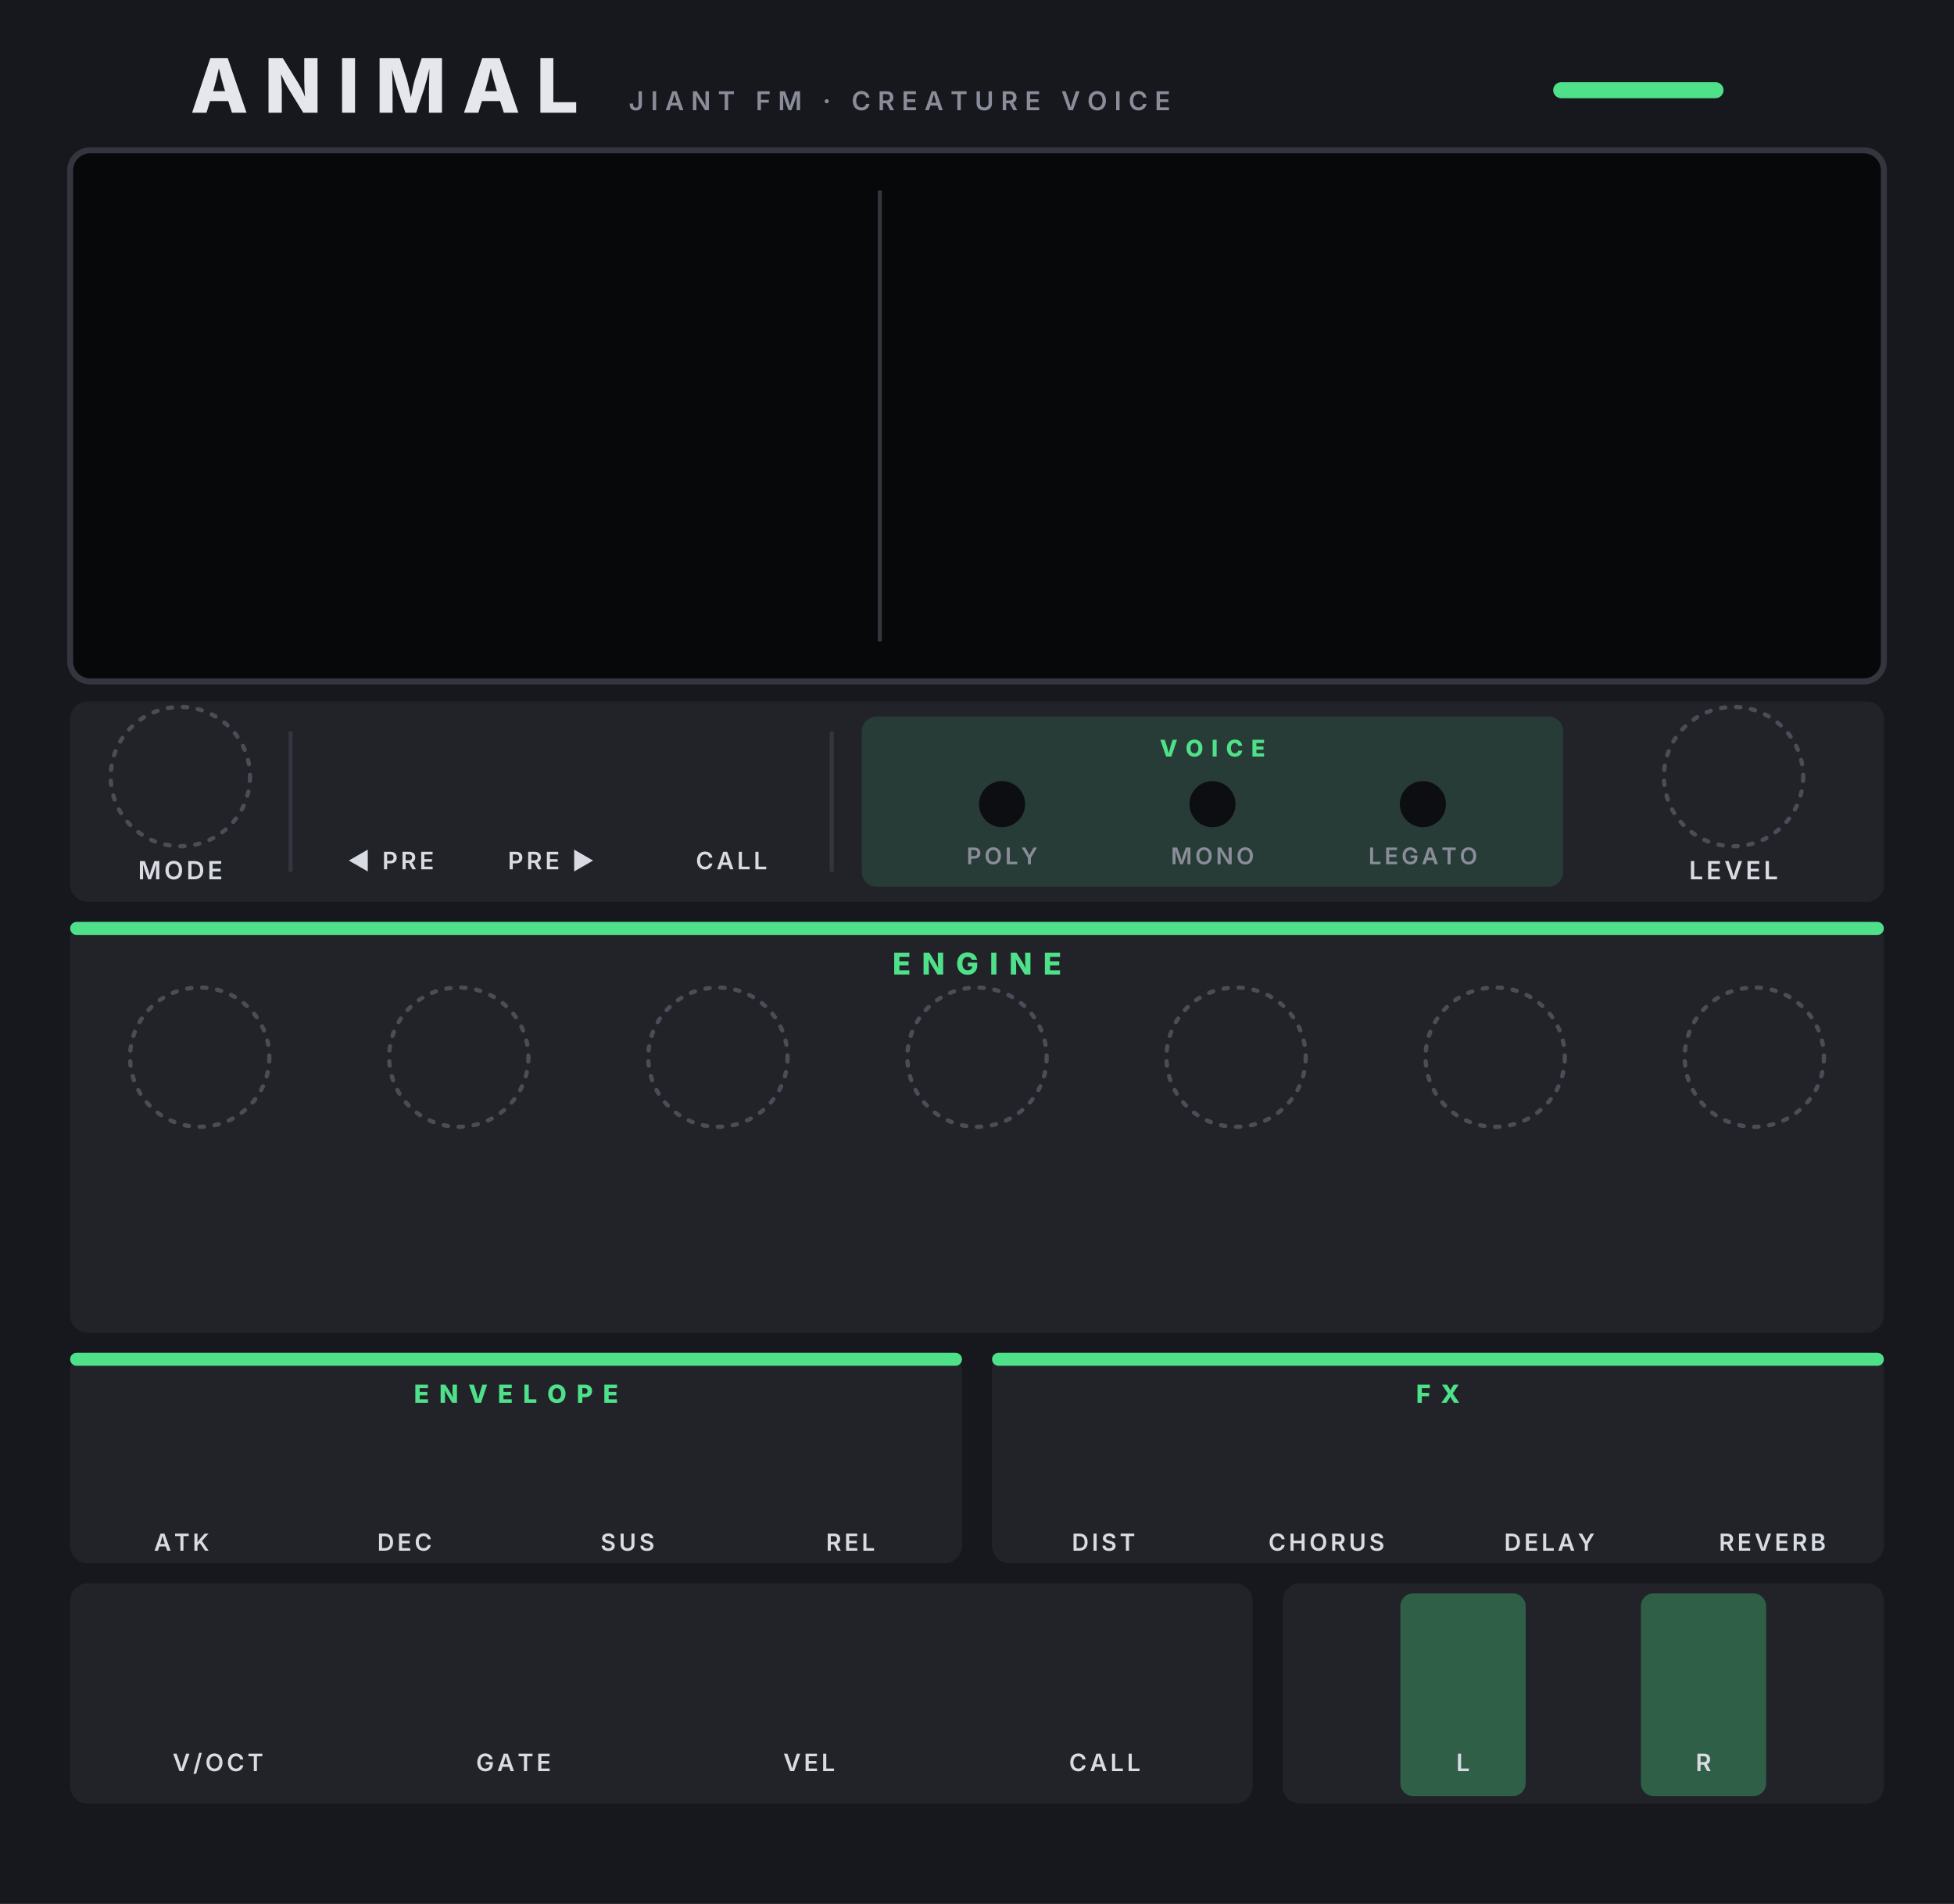
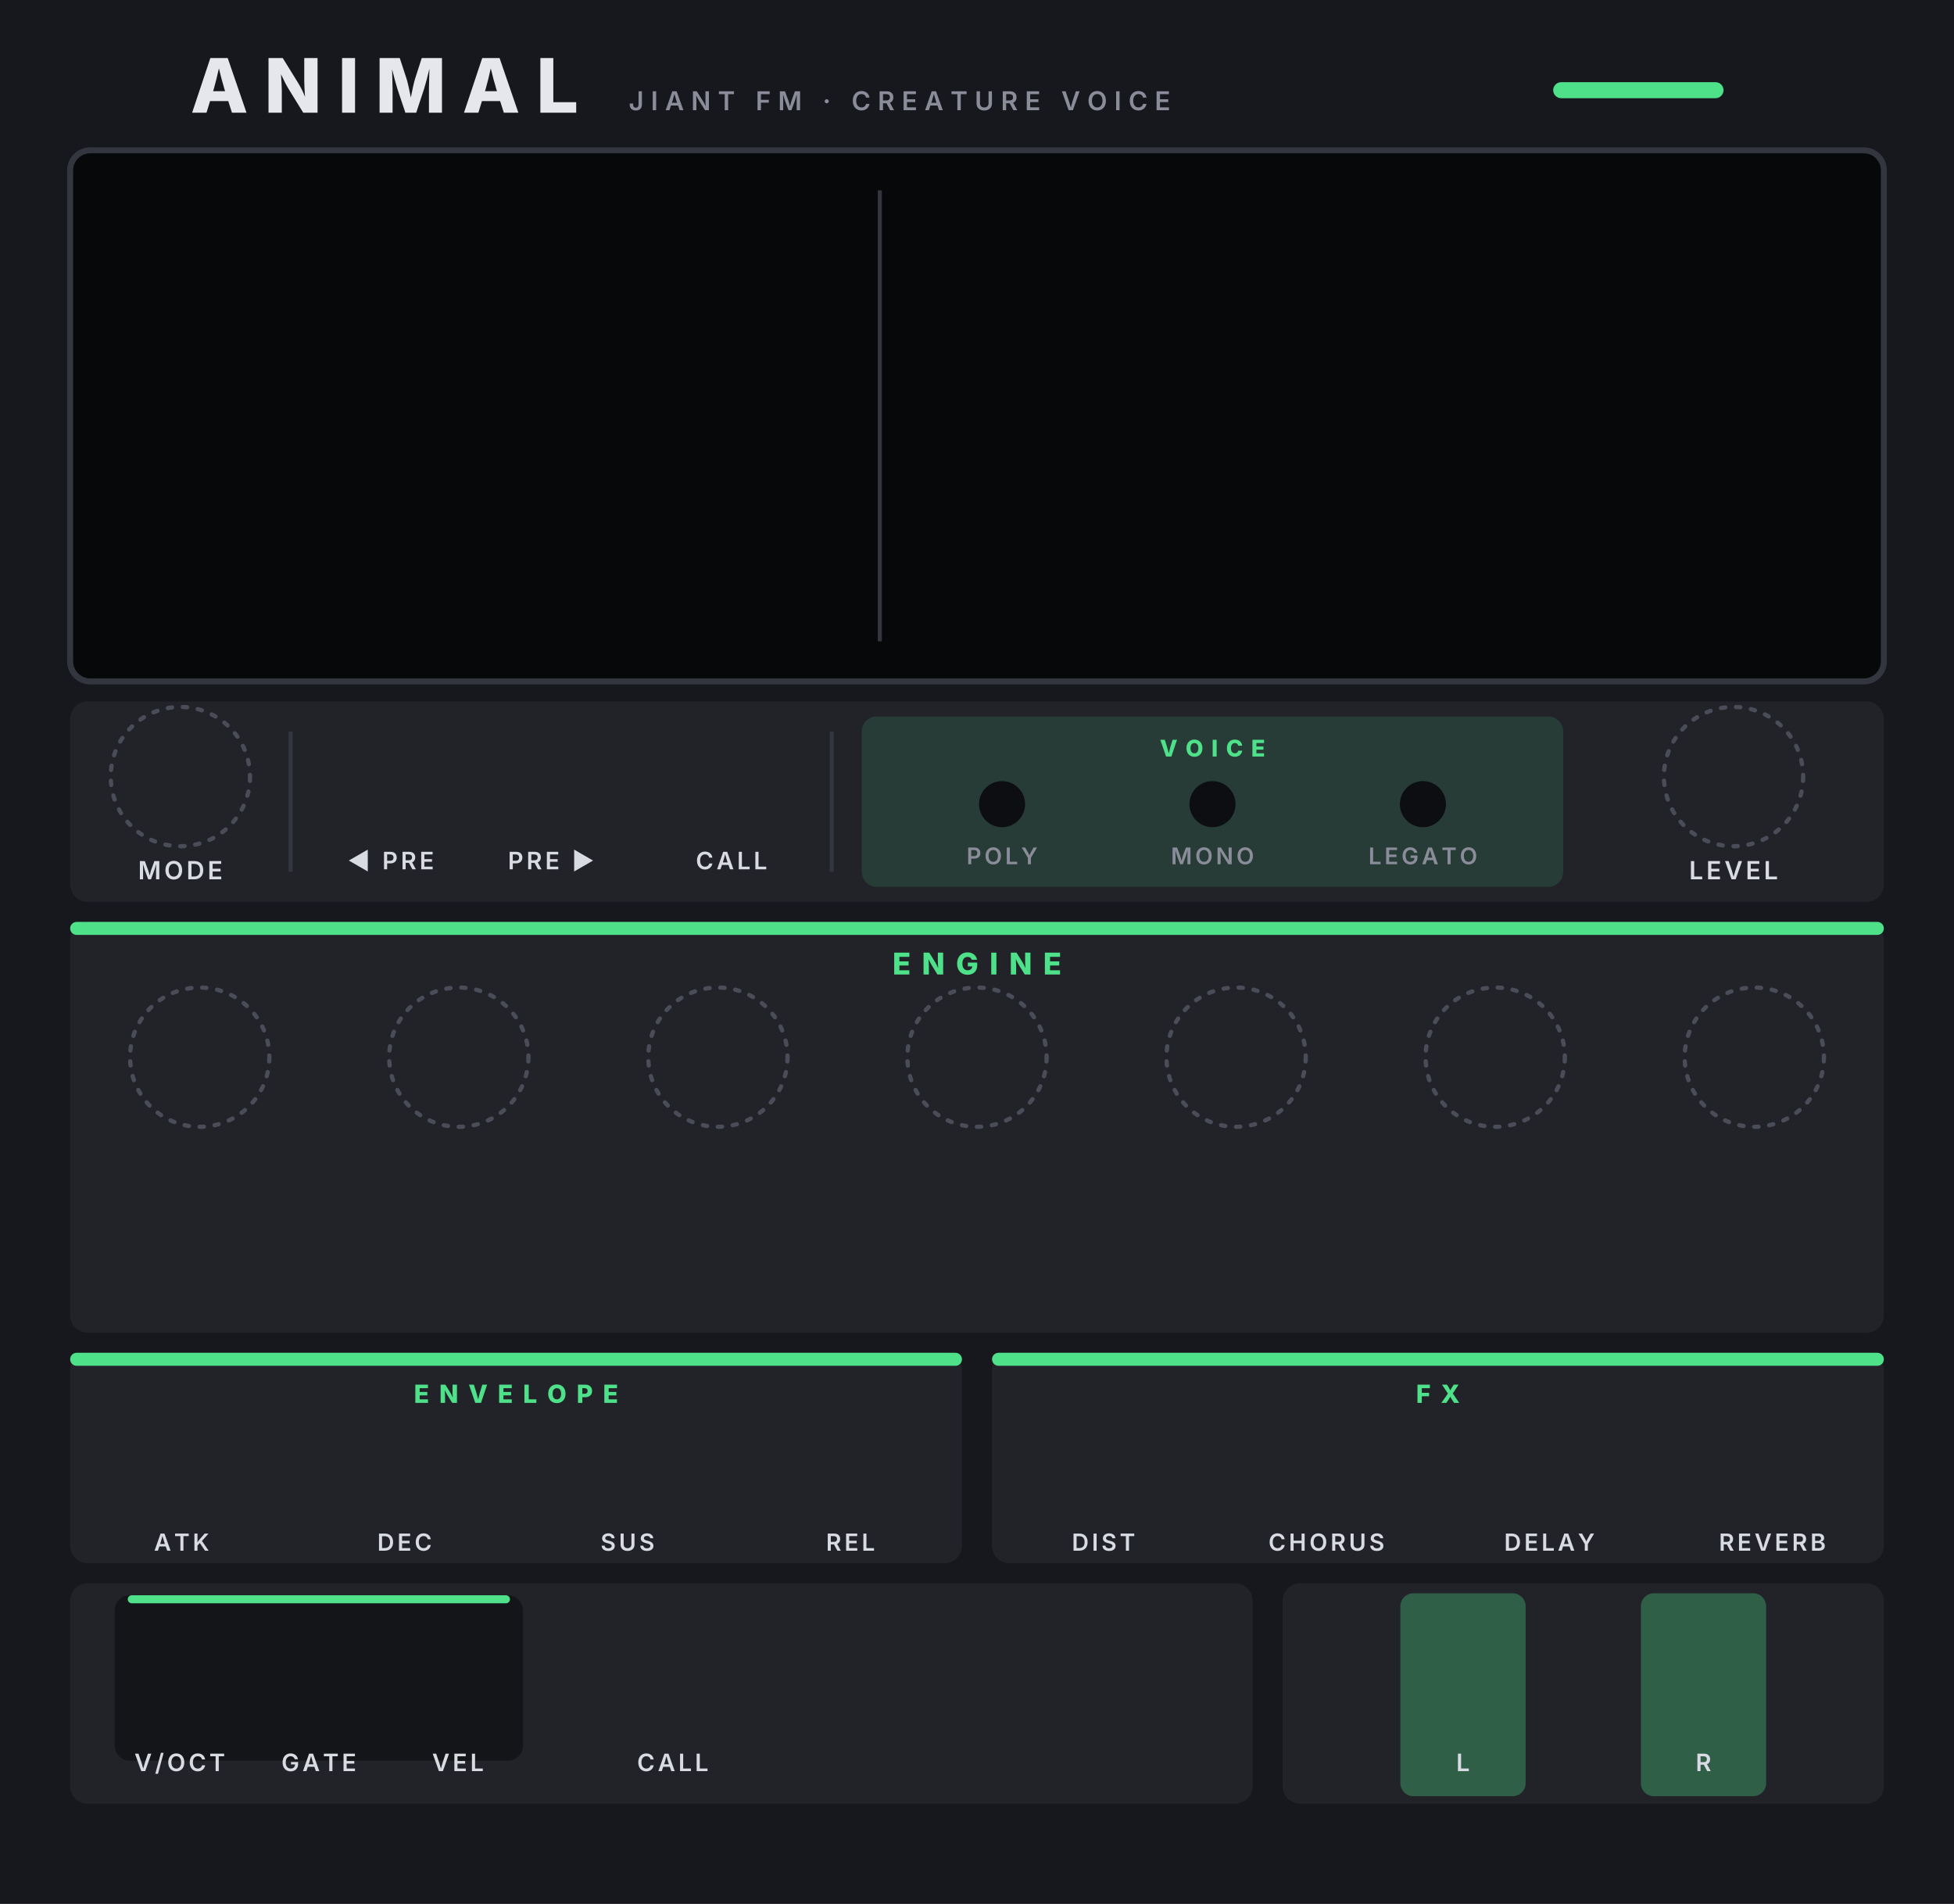
<svg xmlns="http://www.w3.org/2000/svg" width="132.080mm" height="128.693mm" viewBox="0 0 390 380">
  <rect width="390" height="380" fill="#17181d" />
  <path fill="#e6e7ec" d="M38.344 22.5H41.215L41.926 20.178H45.559L46.298 22.5H49.199L45.449 11.587H41.984ZM42.534 18.201 42.68 17.732C43.039 16.494 43.361 15.117 43.691 13.645C44.042 15.11 44.401 16.487 44.782 17.732L44.929 18.201Z M53.593 22.5H56.244V17.981C56.244 17.292 56.171 16.106 56.083 14.81C56.691 16.113 57.094 16.934 57.738 17.981L60.529 22.5H63.378V11.587H60.726V16.23C60.726 16.992 60.807 18.245 60.88 19.336C60.419 18.149 59.965 17.322 59.481 16.516L56.434 11.587H53.593Z M70.862 11.587H68.277V22.5H70.862Z M75.762 22.5H78.354V17.798C78.354 16.985 78.288 15.271 78.259 13.835C78.633 15.374 79.079 16.992 79.336 17.798L80.911 22.5H83.071L84.624 17.798C84.888 16.963 85.349 15.271 85.708 13.711C85.679 15.183 85.613 16.97 85.613 17.798V22.5H88.213V11.587H84.177L82.808 15.835C82.588 16.582 82.251 18.149 82.002 19.453C81.746 18.149 81.409 16.582 81.182 15.835L79.79 11.587H75.762Z M92.607 22.5H95.478L96.188 20.178H99.821L100.561 22.5H103.461L99.711 11.587H96.247ZM96.796 18.201 96.943 17.732C97.301 16.494 97.624 15.117 97.953 13.645C98.305 15.11 98.664 16.487 99.045 17.732L99.191 18.201Z M107.855 22.5H115.003V20.391H110.44V11.587H107.855Z" />
  <path fill="#8a8d99" d="M126.909 22.051C127.65 22.051 128.122 21.632 128.122 20.88V18.217H127.45V20.888C127.45 21.287 127.236 21.492 126.909 21.492C126.576 21.492 126.363 21.287 126.363 20.888V20.667H125.685V20.883C125.685 21.632 126.16 22.051 126.909 22.051Z M130.959 18.217H130.282V22.0H130.959Z M132.867 22.0H133.609L133.918 21.063H135.333L135.655 22.0H136.399L135.048 18.217H134.188ZM134.099 20.517 134.259 20.035C134.363 19.697 134.477 19.273 134.612 18.745C134.751 19.268 134.871 19.687 134.982 20.035L135.147 20.517Z M138.304 22.0H138.995V20.121C138.995 19.91 138.972 19.512 138.947 19.045C139.201 19.537 139.343 19.806 139.541 20.124L140.722 22.0H141.491V18.217H140.803V20.202C140.803 20.433 140.818 20.817 140.843 21.182C140.678 20.804 140.513 20.517 140.379 20.301L139.071 18.217H138.304Z M143.483 18.788H144.65V22.0H145.328V18.788H146.494V18.217H143.483Z M151.196 22.0H151.874V20.487H153.448V19.923H151.874V18.788H153.618V18.217H151.196Z M155.653 22.0H156.318V20.091C156.318 19.804 156.303 19.281 156.292 18.852C156.432 19.339 156.584 19.844 156.673 20.091L157.382 22.0H157.958L158.656 20.091C158.745 19.837 158.905 19.316 159.035 18.831C159.027 19.281 159.012 19.809 159.012 20.091V22.0H159.687V18.217H158.664L157.953 20.169C157.879 20.395 157.763 20.863 157.674 21.236C157.587 20.857 157.468 20.393 157.392 20.169L156.673 18.217H155.653Z M165.006 20.611C165.234 20.611 165.415 20.433 165.415 20.205C165.415 19.976 165.234 19.801 165.006 19.801C164.777 19.801 164.6 19.976 164.6 20.205C164.6 20.433 164.777 20.611 165.006 20.611Z M171.94 22.051C172.833 22.051 173.433 21.464 173.537 20.741H172.851C172.765 21.188 172.399 21.444 171.947 21.444C171.333 21.444 170.888 20.979 170.888 20.111C170.888 19.253 171.33 18.773 171.95 18.773C172.402 18.773 172.767 19.029 172.851 19.476H173.534C173.415 18.648 172.77 18.166 171.94 18.166C170.952 18.166 170.208 18.887 170.208 20.111C170.208 21.33 170.944 22.051 171.94 22.051Z M175.559 22.0H176.237V20.611H176.942L177.686 22.0H178.446L177.625 20.497C178.072 20.319 178.306 19.941 178.306 19.428C178.306 18.707 177.844 18.217 176.973 18.217H175.559ZM176.237 20.05V18.786H176.869C177.384 18.786 177.613 19.024 177.613 19.428C177.613 19.829 177.384 20.05 176.874 20.05Z M180.351 22.0H182.819V21.429H181.029V20.372H182.677V19.809H181.029V18.788H182.809V18.217H180.351Z M184.645 22.0H185.387L185.697 21.063H187.111L187.433 22.0H188.177L186.826 18.217H185.966ZM185.877 20.517 186.037 20.035C186.141 19.697 186.255 19.273 186.39 18.745C186.529 19.268 186.649 19.687 186.76 20.035L186.925 20.517Z M189.912 18.788H191.08V22.0H191.758V18.788H192.924V18.217H189.912Z M196.449 22.056C197.371 22.056 197.983 21.497 197.983 20.687V18.217H197.305V20.631C197.305 21.106 196.972 21.449 196.449 21.449C195.926 21.449 195.593 21.106 195.593 20.631V18.217H194.915V20.687C194.915 21.497 195.522 22.056 196.449 22.056Z M200.142 22.0H200.82V20.611H201.525L202.269 22.0H203.029L202.208 20.497C202.655 20.319 202.889 19.941 202.889 19.428C202.889 18.707 202.427 18.217 201.556 18.217H200.142ZM200.82 20.05V18.786H201.452C201.967 18.786 202.196 19.024 202.196 19.428C202.196 19.829 201.967 20.05 201.457 20.05Z M204.934 22.0H207.402V21.429H205.612V20.372H207.26V19.809H205.612V18.788H207.392V18.217H204.934Z M213.287 22.0H214.145L215.47 18.217H214.729L214.079 20.182C213.972 20.52 213.858 20.934 213.721 21.459C213.581 20.939 213.459 20.517 213.353 20.182L212.683 18.217H211.939Z M218.996 22.051C219.986 22.051 220.73 21.332 220.73 20.111C220.73 18.887 219.986 18.166 218.996 18.166C218.003 18.166 217.256 18.887 217.256 20.111C217.256 21.33 218.003 22.051 218.996 22.051ZM218.996 21.444C218.376 21.444 217.937 20.972 217.937 20.111C217.937 19.245 218.376 18.773 218.996 18.773C219.61 18.773 220.047 19.243 220.047 20.111C220.047 20.974 219.61 21.444 218.996 21.444Z M223.45 18.217H222.772V22.0H223.45Z M227.224 22.051C228.118 22.051 228.717 21.464 228.821 20.741H228.136C228.049 21.188 227.684 21.444 227.232 21.444C226.617 21.444 226.173 20.979 226.173 20.111C226.173 19.253 226.615 18.773 227.234 18.773C227.686 18.773 228.052 19.029 228.136 19.476H228.819C228.699 18.648 228.054 18.166 227.224 18.166C226.236 18.166 225.492 18.887 225.492 20.111C225.492 21.33 226.229 22.051 227.224 22.051Z M230.843 22.0H233.311V21.429H231.521V20.372H233.169V19.809H231.521V18.788H233.301V18.217H230.843Z" />
  <rect x="310" y="16.4" width="34" height="3.2" rx="1.6" fill="#4fe08a" />
  <rect x="14" y="30" width="362" height="106" rx="4" fill="#07080a" stroke="#34363f" stroke-width="1.2" />
  <line x1="175.6" y1="38" x2="175.6" y2="128" stroke="#34363f" stroke-width="0.8" />
  <rect x="14" y="140" width="362" height="40" rx="3.5" fill="#212329" />
  <circle cx="36" cy="155" r="13.9" fill="none" stroke="#4a4c57" stroke-width="0.85" stroke-dasharray="0.85 2.15" stroke-linecap="round" />
  <path fill="#d9dbe2" d="M27.92 175.5H28.559V173.664C28.559 173.388 28.545 172.885 28.535 172.473C28.669 172.941 28.816 173.427 28.901 173.664L29.582 175.5H30.137L30.808 173.664C30.893 173.42 31.047 172.919 31.172 172.453C31.164 172.885 31.15 173.393 31.15 173.664V175.5H31.799V171.862H30.815L30.132 173.74C30.061 173.957 29.949 174.406 29.863 174.765C29.78 174.401 29.665 173.955 29.592 173.74L28.901 171.862H27.92Z M34.689 175.549C35.641 175.549 36.357 174.858 36.357 173.684C36.357 172.507 35.641 171.813 34.689 171.813C33.735 171.813 33.017 172.507 33.017 173.684C33.017 174.855 33.735 175.549 34.689 175.549ZM34.689 174.965C34.094 174.965 33.671 174.511 33.671 173.684C33.671 172.851 34.094 172.397 34.689 172.397C35.28 172.397 35.7 172.849 35.7 173.684C35.7 174.514 35.28 174.965 34.689 174.965Z M38.805 175.5C39.913 175.5 40.565 174.814 40.565 173.676C40.565 172.546 39.913 171.862 38.829 171.862H37.574V175.5ZM38.226 174.936V172.426H38.79C39.535 172.426 39.923 172.844 39.923 173.676C39.923 174.516 39.535 174.936 38.773 174.936Z M41.785 175.5H44.158V174.951H42.437V173.935H44.022V173.393H42.437V172.412H44.149V171.862H41.785Z" />
  <line x1="58" y1="146" x2="58" y2="174" stroke="#34363f" stroke-width="0.8" />
  <path fill="#d9dbe2" d="M73.405 173.936V169.572L69.622 171.756Z M76.646 173.5H77.272V172.319H77.943C78.749 172.319 79.182 171.834 79.182 171.163C79.182 170.498 78.756 170.008 77.952 170.008H76.646ZM77.272 171.803V170.533H77.856C78.334 170.533 78.543 170.791 78.543 171.163C78.543 171.536 78.334 171.803 77.861 171.803Z M80.343 173.5H80.968V172.218H81.62L82.307 173.5H83.007L82.25 172.113C82.663 171.948 82.879 171.599 82.879 171.126C82.879 170.46 82.452 170.008 81.648 170.008H80.343ZM80.968 171.7V170.533H81.552C82.028 170.533 82.239 170.753 82.239 171.126C82.239 171.496 82.028 171.7 81.557 171.7Z M84.074 173.5H86.352V172.973H84.7V171.998H86.221V171.477H84.7V170.535H86.343V170.008H84.074Z" />
  <path fill="#d9dbe2" d="M101.723 173.5H102.349V172.319H103.019C103.825 172.319 104.259 171.834 104.259 171.163C104.259 170.498 103.832 170.008 103.029 170.008H101.723ZM102.349 171.803V170.533H102.932C103.411 170.533 103.619 170.791 103.619 171.163C103.619 171.536 103.411 171.803 102.937 171.803Z M105.419 173.5H106.045V172.218H106.696L107.383 173.5H108.084L107.327 172.113C107.739 171.948 107.955 171.599 107.955 171.126C107.955 170.46 107.529 170.008 106.725 170.008H105.419ZM106.045 171.7V170.533H106.629C107.104 170.533 107.315 170.753 107.315 171.126C107.315 171.496 107.104 171.7 106.633 171.7Z M109.15 173.5H111.429V172.973H109.776V171.998H111.297V171.477H109.776V170.535H111.419V170.008H109.15Z M114.597 173.936 118.375 171.756 114.597 169.572Z" />
  <path fill="#d9dbe2" d="M140.711 173.547C141.536 173.547 142.089 173.005 142.186 172.338H141.553C141.473 172.75 141.136 172.987 140.718 172.987C140.151 172.987 139.741 172.558 139.741 171.756C139.741 170.964 140.149 170.521 140.721 170.521C141.138 170.521 141.475 170.758 141.553 171.17H142.183C142.073 170.406 141.478 169.961 140.711 169.961C139.8 169.961 139.113 170.627 139.113 171.756C139.113 172.881 139.793 173.547 140.711 173.547Z M143.125 173.5H143.81L144.096 172.635H145.401L145.699 173.5H146.386L145.139 170.008H144.344ZM144.262 172.131 144.41 171.686C144.506 171.374 144.611 170.983 144.736 170.495C144.864 170.978 144.975 171.365 145.078 171.686L145.23 172.131Z M147.452 173.5H149.62V172.973H148.078V170.008H147.452Z M150.766 173.5H152.934V172.973H151.392V170.008H150.766Z" />
  <line x1="166" y1="146" x2="166" y2="174" stroke="#34363f" stroke-width="0.8" />
  <rect x="172" y="143" width="140" height="34" rx="3" fill="#273c36" />
  <path fill="#4fe08a" d="M232.738 151.0H233.798L234.917 147.653H234.036L233.589 149.116C233.477 149.497 233.376 149.904 233.272 150.351C233.165 149.906 233.059 149.495 232.944 149.116L232.479 147.653H231.588Z M238.401 151.045C239.297 151.045 239.991 150.432 239.991 149.329C239.991 148.224 239.297 147.608 238.401 147.608C237.5 147.608 236.806 148.224 236.806 149.329C236.806 150.427 237.5 151.045 238.401 151.045ZM238.401 150.349C237.914 150.349 237.617 149.989 237.617 149.329C237.617 148.666 237.914 148.305 238.401 148.305C238.886 148.305 239.183 148.664 239.183 149.329C239.183 149.989 238.886 150.349 238.401 150.349Z M242.831 147.653H242.038V151.0H242.831Z M246.459 151.045C247.369 151.045 247.879 150.416 247.939 149.819H247.138C247.081 150.144 246.834 150.349 246.475 150.349C245.994 150.349 245.687 150 245.687 149.329C245.687 148.68 245.988 148.305 246.479 148.305C246.839 148.305 247.084 148.509 247.135 148.835H247.937C247.845 148.055 247.254 147.608 246.459 147.608C245.568 147.608 244.876 148.224 244.876 149.329C244.876 150.427 245.554 151.045 246.459 151.045Z M249.973 151.0H252.293V150.353H250.766V149.625H252.174V148.992H250.766V148.3H252.295V147.653H249.973Z" />
  <circle cx="200" cy="160.5" r="4.6" fill="#0d0e11" />
  <path fill="#8a8d99" d="M193.244 172.5H193.844V171.368H194.487C195.259 171.368 195.675 170.903 195.675 170.261C195.675 169.623 195.266 169.153 194.496 169.153H193.244ZM193.844 170.874V169.656H194.403C194.862 169.656 195.062 169.904 195.062 170.261C195.062 170.618 194.862 170.874 194.408 170.874Z M198.245 172.545C199.121 172.545 199.779 171.909 199.779 170.829C199.779 169.746 199.121 169.108 198.245 169.108C197.366 169.108 196.706 169.746 196.706 170.829C196.706 171.907 197.366 172.545 198.245 172.545ZM198.245 172.008C197.696 172.008 197.308 171.59 197.308 170.829C197.308 170.063 197.696 169.645 198.245 169.645C198.788 169.645 199.174 170.061 199.174 170.829C199.174 171.593 198.788 172.008 198.245 172.008Z M200.947 172.5H203.025V171.995H201.547V169.153H200.947Z M205.159 172.5H205.758V171.204L206.98 169.153H206.284L205.698 170.209C205.61 170.368 205.536 170.512 205.462 170.703C205.388 170.517 205.314 170.373 205.221 170.209L204.624 169.153H203.923L205.159 171.204Z" />
  <circle cx="242" cy="160.5" r="4.6" fill="#0d0e11" />
  <path fill="#8a8d99" d="M234.034 172.5H234.622V170.811C234.622 170.557 234.609 170.094 234.6 169.715C234.723 170.146 234.858 170.593 234.937 170.811L235.563 172.5H236.073L236.691 170.811C236.77 170.586 236.911 170.126 237.026 169.697C237.019 170.094 237.005 170.562 237.005 170.811V172.5H237.603V169.153H236.698L236.069 170.881C236.004 171.08 235.9 171.494 235.822 171.824C235.745 171.489 235.64 171.078 235.572 170.881L234.937 169.153H234.034Z M240.31 172.545C241.186 172.545 241.844 171.909 241.844 170.829C241.844 169.746 241.186 169.108 240.31 169.108C239.431 169.108 238.771 169.746 238.771 170.829C238.771 171.907 239.431 172.545 240.31 172.545ZM240.31 172.008C239.762 172.008 239.373 171.59 239.373 170.829C239.373 170.063 239.762 169.645 240.31 169.645C240.853 169.645 241.24 170.061 241.24 170.829C241.24 171.593 240.853 172.008 240.31 172.008Z M243.012 172.5H243.623V170.838C243.623 170.651 243.603 170.299 243.58 169.886C243.805 170.321 243.931 170.559 244.106 170.84L245.15 172.5H245.831V169.153H245.222V170.91C245.222 171.114 245.236 171.453 245.258 171.777C245.112 171.442 244.966 171.188 244.847 170.997L243.69 169.153H243.012Z M248.538 172.545C249.414 172.545 250.072 171.909 250.072 170.829C250.072 169.746 249.414 169.108 248.538 169.108C247.659 169.108 246.999 169.746 246.999 170.829C246.999 171.907 247.659 172.545 248.538 172.545ZM248.538 172.008C247.99 172.008 247.601 171.59 247.601 170.829C247.601 170.063 247.99 169.645 248.538 169.645C249.081 169.645 249.468 170.061 249.468 170.829C249.468 171.593 249.081 172.008 248.538 172.008Z" />
  <circle cx="284" cy="160.5" r="4.6" fill="#0d0e11" />
  <path fill="#8a8d99" d="M273.462 172.5H275.539V171.995H274.061V169.153H273.462Z M276.663 172.5H278.846V171.995H277.262V171.06H278.72V170.562H277.262V169.659H278.837V169.153H276.663Z M281.492 172.545C282.319 172.545 282.912 172.013 282.912 171.152V170.75H281.557V171.222H282.33C282.319 171.703 281.997 172.008 281.494 172.008C280.931 172.008 280.544 171.584 280.544 170.827C280.544 170.067 280.94 169.645 281.481 169.645C281.887 169.645 282.161 169.865 282.269 170.222H282.882C282.779 169.564 282.211 169.108 281.474 169.108C280.598 169.108 279.942 169.753 279.942 170.831C279.942 171.889 280.569 172.545 281.492 172.545Z M283.869 172.5H284.525L284.799 171.671H286.05L286.335 172.5H286.993L285.798 169.153H285.037ZM284.958 171.188 285.1 170.762C285.192 170.463 285.293 170.088 285.412 169.621C285.535 170.083 285.641 170.454 285.74 170.762L285.886 171.188Z M287.89 169.659H288.923V172.5H289.522V169.659H290.553V169.153H287.89Z M293.11 172.545C293.986 172.545 294.644 171.909 294.644 170.829C294.644 169.746 293.986 169.108 293.11 169.108C292.232 169.108 291.571 169.746 291.571 170.829C291.571 171.907 292.232 172.545 293.11 172.545ZM293.11 172.008C292.562 172.008 292.173 171.59 292.173 170.829C292.173 170.063 292.562 169.645 293.11 169.645C293.653 169.645 294.04 170.061 294.04 170.829C294.04 171.593 293.653 172.008 293.11 172.008Z" />
  <circle cx="346" cy="155" r="13.9" fill="none" stroke="#4a4c57" stroke-width="0.85" stroke-dasharray="0.85 2.15" stroke-linecap="round" />
  <path fill="#d9dbe2" d="M337.493 175.5H339.751V174.951H338.145V171.862H337.493Z M340.92 175.5H343.293V174.951H341.572V173.935H343.156V173.393H341.572V172.412H343.283V171.862H340.92Z M345.6 175.5H346.425L347.699 171.862H346.986L346.361 173.752C346.259 174.077 346.149 174.475 346.017 174.98C345.883 174.479 345.766 174.074 345.663 173.752L345.019 171.862H344.303Z M348.785 175.5H351.158V174.951H349.437V173.935H351.021V173.393H349.437V172.412H351.148V171.862H348.785Z M352.412 175.5H354.671V174.951H353.064V171.862H352.412Z" />
  <rect x="14" y="184" width="362" height="82" rx="3.5" fill="#212329" />
  <rect x="14" y="184" width="362" height="2.6" rx="1.3" fill="#4fe08a" />
  <path fill="#4fe08a" d="M178.473 194.5H181.499V193.656H179.507V192.707H181.344V191.881H179.507V190.979H181.502V190.135H178.473Z M184.332 194.5H185.392V192.692C185.392 192.417 185.363 191.942 185.328 191.424C185.571 191.945 185.732 192.273 185.99 192.692L187.106 194.5H188.246V190.135H187.185V191.992C187.185 192.297 187.218 192.798 187.247 193.234C187.062 192.76 186.881 192.429 186.687 192.106L185.469 190.135H184.332Z M193.121 194.559C194.24 194.559 195.043 193.861 195.043 192.695V192.121H193.171V192.88H194.044C194.032 193.354 193.707 193.65 193.129 193.65C192.47 193.65 192.084 193.161 192.084 192.312C192.084 191.468 192.491 190.984 193.127 190.984C193.557 190.984 193.85 191.198 193.95 191.559H194.996C194.887 190.688 194.111 190.076 193.109 190.076C191.946 190.076 191.026 190.899 191.026 192.326C191.026 193.706 191.873 194.559 193.121 194.559Z M198.874 190.135H197.84V194.5H198.874Z M201.754 194.5H202.815V192.692C202.815 192.417 202.785 191.942 202.75 191.424C202.993 191.945 203.154 192.273 203.412 192.692L204.529 194.5H205.668V190.135H204.608V191.992C204.608 192.297 204.64 192.798 204.669 193.234C204.485 192.76 204.303 192.429 204.11 192.106L202.891 190.135H201.754Z M208.548 194.5H211.574V193.656H209.582V192.707H211.419V191.881H209.582V190.979H211.577V190.135H208.548Z" />
  <circle cx="39.857" cy="211" r="13.9" fill="none" stroke="#4a4c57" stroke-width="0.85" stroke-dasharray="0.85 2.15" stroke-linecap="round" />
  <circle cx="91.571" cy="211" r="13.9" fill="none" stroke="#4a4c57" stroke-width="0.85" stroke-dasharray="0.85 2.15" stroke-linecap="round" />
  <circle cx="143.286" cy="211" r="13.9" fill="none" stroke="#4a4c57" stroke-width="0.85" stroke-dasharray="0.85 2.15" stroke-linecap="round" />
  <circle cx="195.0" cy="211" r="13.9" fill="none" stroke="#4a4c57" stroke-width="0.85" stroke-dasharray="0.85 2.15" stroke-linecap="round" />
  <circle cx="246.714" cy="211" r="13.9" fill="none" stroke="#4a4c57" stroke-width="0.85" stroke-dasharray="0.85 2.15" stroke-linecap="round" />
  <circle cx="298.429" cy="211" r="13.9" fill="none" stroke="#4a4c57" stroke-width="0.85" stroke-dasharray="0.85 2.15" stroke-linecap="round" />
  <circle cx="350.143" cy="211" r="13.9" fill="none" stroke="#4a4c57" stroke-width="0.85" stroke-dasharray="0.85 2.15" stroke-linecap="round" />
  <rect x="14" y="270" width="178" height="42" rx="3.5" fill="#212329" />
  <rect x="14" y="270" width="178" height="2.6" rx="1.3" fill="#4fe08a" />
  <path fill="#4fe08a" d="M82.896 280.0H85.418V279.297H83.758V278.506H85.288V277.817H83.758V277.065H85.42V276.362H82.896Z M87.945 280.0H88.829V278.494C88.829 278.264 88.804 277.869 88.775 277.437C88.978 277.871 89.112 278.145 89.327 278.494L90.257 280.0H91.207V276.362H90.323V277.91C90.323 278.164 90.35 278.582 90.374 278.945C90.22 278.55 90.069 278.274 89.908 278.005L88.892 276.362H87.945Z M94.855 280.0H96.007L97.223 276.362H96.266L95.78 277.952C95.658 278.367 95.548 278.809 95.436 279.294C95.319 278.811 95.204 278.364 95.079 277.952L94.574 276.362H93.605Z M99.621 280.0H102.143V279.297H100.483V278.506H102.013V277.817H100.483V277.065H102.145V276.362H99.621Z M104.67 280.0H107.053V279.297H105.532V276.362H104.67Z M111.148 280.049C112.122 280.049 112.876 279.382 112.876 278.184C112.876 276.982 112.122 276.313 111.148 276.313C110.169 276.313 109.414 276.982 109.414 278.184C109.414 279.377 110.169 280.049 111.148 280.049ZM111.148 279.292C110.618 279.292 110.296 278.901 110.296 278.184C110.296 277.463 110.618 277.07 111.148 277.07C111.675 277.07 111.997 277.461 111.997 278.184C111.997 278.901 111.675 279.292 111.148 279.292Z M115.362 280.0H116.224V278.865H116.827C117.662 278.865 118.177 278.369 118.177 277.62C118.177 276.875 117.672 276.362 116.851 276.362H115.362ZM116.224 278.184V277.061H116.668C117.073 277.061 117.283 277.278 117.283 277.62C117.283 277.957 117.073 278.184 116.671 278.184Z M120.621 280.0H123.143V279.297H121.483V278.506H123.014V277.817H121.483V277.065H123.146V276.362H120.621Z" />
  <rect x="198" y="270" width="178" height="42" rx="3.5" fill="#212329" />
  <rect x="198" y="270" width="178" height="2.6" rx="1.3" fill="#4fe08a" />
  <path fill="#4fe08a" d="M282.917 280.0H283.778V278.677H285.231V277.988H283.778V277.065H285.39V276.362H282.917Z M287.68 280.0H288.679L289.15 279.304C289.318 279.053 289.379 278.916 289.462 278.757C289.545 278.916 289.609 279.053 289.77 279.304L290.224 280.0H291.247L289.963 278.115L291.123 276.362H290.151L289.797 276.907C289.646 277.146 289.56 277.341 289.475 277.527C289.389 277.341 289.306 277.146 289.155 276.907L288.808 276.362H287.81L288.989 278.14Z" />
  <path fill="#d9dbe2" d="M30.851 309.5H31.521L31.801 308.653H33.08L33.371 309.5H34.044L32.823 306.081H32.045ZM31.964 308.16 32.109 307.724C32.203 307.419 32.306 307.035 32.428 306.558C32.554 307.031 32.662 307.409 32.763 307.724L32.912 308.16Z M34.946 306.597H36.002V309.5H36.615V306.597H37.668V306.081H34.946Z M38.803 309.5H39.416V308.474L39.882 307.967L40.919 309.5H41.642L40.306 307.561L41.619 306.081H40.857L39.96 307.104C39.735 307.366 39.567 307.581 39.407 307.827L39.416 307.095V306.081H38.803Z" />
  <path fill="#d9dbe2" d="M76.799 309.5C77.841 309.5 78.454 308.855 78.454 307.786C78.454 306.723 77.841 306.081 76.822 306.081H75.643V309.5ZM76.256 308.97V306.611H76.786C77.486 306.611 77.85 307.003 77.85 307.786C77.85 308.575 77.486 308.97 76.77 308.97Z M79.637 309.5H81.868V308.984H80.25V308.029H81.739V307.519H80.25V306.597H81.858V306.081H79.637Z M84.54 309.546C85.348 309.546 85.889 309.016 85.983 308.362H85.364C85.286 308.766 84.955 308.997 84.547 308.997C83.991 308.997 83.59 308.577 83.59 307.793C83.59 307.017 83.989 306.583 84.549 306.583C84.958 306.583 85.288 306.815 85.364 307.219H85.981C85.873 306.471 85.29 306.035 84.54 306.035C83.647 306.035 82.975 306.686 82.975 307.793C82.975 308.894 83.64 309.546 84.54 309.546Z" />
  <path fill="#d9dbe2" d="M121.408 309.553C122.225 309.553 122.703 309.142 122.703 308.541C122.703 307.944 122.205 307.68 121.698 307.558L121.379 307.476C121.101 307.407 120.796 307.292 120.796 307.005C120.796 306.746 121.03 306.556 121.415 306.556C121.785 306.556 122.033 306.725 122.062 307.017H122.657C122.641 306.445 122.154 306.035 121.424 306.035C120.708 306.035 120.176 306.439 120.176 307.042C120.176 307.524 120.513 307.813 121.085 307.96L121.473 308.061C121.842 308.157 122.09 308.27 122.09 308.536C122.09 308.83 121.808 309.03 121.404 309.03C121.018 309.03 120.713 308.855 120.686 308.495H120.082C120.109 309.17 120.612 309.553 121.408 309.553Z M125.251 309.55C126.084 309.55 126.637 309.046 126.637 308.314V306.081H126.025V308.263C126.025 308.692 125.724 309.002 125.251 309.002C124.778 309.002 124.478 308.692 124.478 308.263V306.081H123.865V308.314C123.865 309.046 124.414 309.55 125.251 309.55Z M129.124 309.553C129.941 309.553 130.418 309.142 130.418 308.541C130.418 307.944 129.92 307.68 129.413 307.558L129.094 307.476C128.816 307.407 128.511 307.292 128.511 307.005C128.511 306.746 128.745 306.556 129.131 306.556C129.5 306.556 129.748 306.725 129.778 307.017H130.372C130.356 306.445 129.87 306.035 129.14 306.035C128.424 306.035 127.891 306.439 127.891 307.042C127.891 307.524 128.229 307.813 128.8 307.96L129.188 308.061C129.557 308.157 129.805 308.27 129.805 308.536C129.805 308.83 129.523 309.03 129.119 309.03C128.734 309.03 128.428 308.855 128.401 308.495H127.797C127.825 309.17 128.327 309.553 129.124 309.553Z" />
  <path fill="#d9dbe2" d="M165.21 309.5H165.822V308.245H166.46L167.133 309.5H167.819L167.078 308.141C167.482 307.981 167.693 307.639 167.693 307.175C167.693 306.523 167.275 306.081 166.488 306.081H165.21ZM165.822 307.738V306.595H166.394C166.86 306.595 167.066 306.81 167.066 307.175C167.066 307.538 166.86 307.738 166.398 307.738Z M168.876 309.5H171.106V308.984H169.488V308.029H170.978V307.519H169.488V306.597H171.097V306.081H168.876Z M172.321 309.5H174.444V308.984H172.934V306.081H172.321Z" />
  <path fill="#d9dbe2" d="M215.423 309.5C216.465 309.5 217.078 308.855 217.078 307.786C217.078 306.723 216.465 306.081 215.446 306.081H214.267V309.5ZM214.879 308.97V306.611H215.41C216.11 306.611 216.474 307.003 216.474 307.786C216.474 308.575 216.11 308.97 215.394 308.97Z M218.874 306.081H218.261V309.5H218.874Z M221.362 309.553C222.179 309.553 222.657 309.142 222.657 308.541C222.657 307.944 222.159 307.68 221.652 307.558L221.333 307.476C221.055 307.407 220.75 307.292 220.75 307.005C220.75 306.746 220.984 306.556 221.369 306.556C221.739 306.556 221.987 306.725 222.016 307.017H222.611C222.595 306.445 222.108 306.035 221.378 306.035C220.662 306.035 220.13 306.439 220.13 307.042C220.13 307.524 220.467 307.813 221.039 307.96L221.427 308.061C221.796 308.157 222.044 308.27 222.044 308.536C222.044 308.83 221.762 309.03 221.358 309.03C220.972 309.03 220.667 308.855 220.64 308.495H220.036C220.063 309.17 220.566 309.553 221.362 309.553Z M223.665 306.597H224.721V309.5H225.334V306.597H226.387V306.081H223.665Z" />
  <path fill="#d9dbe2" d="M254.971 309.546C255.779 309.546 256.32 309.016 256.415 308.362H255.795C255.717 308.766 255.386 308.997 254.978 308.997C254.423 308.997 254.021 308.577 254.021 307.793C254.021 307.017 254.42 306.583 254.98 306.583C255.389 306.583 255.719 306.815 255.795 307.219H256.412C256.304 306.471 255.722 306.035 254.971 306.035C254.078 306.035 253.406 306.686 253.406 307.793C253.406 308.894 254.071 309.546 254.971 309.546Z M257.577 309.5H258.19V308.011H259.78V309.5H260.393V306.081H259.78V307.494H258.19V306.081H257.577Z M263.145 309.546C264.04 309.546 264.713 308.896 264.713 307.793C264.713 306.686 264.04 306.035 263.145 306.035C262.248 306.035 261.573 306.686 261.573 307.793C261.573 308.894 262.248 309.546 263.145 309.546ZM263.145 308.997C262.585 308.997 262.188 308.571 262.188 307.793C262.188 307.01 262.585 306.583 263.145 306.583C263.701 306.583 264.095 307.008 264.095 307.793C264.095 308.573 263.701 308.997 263.145 308.997Z M265.893 309.5H266.506V308.245H267.144L267.817 309.5H268.503L267.761 308.141C268.165 307.981 268.376 307.639 268.376 307.175C268.376 306.523 267.959 306.081 267.172 306.081H265.893ZM266.506 307.738V306.595H267.078C267.543 306.595 267.75 306.81 267.75 307.175C267.75 307.538 267.543 307.738 267.082 307.738Z M270.946 309.55C271.779 309.55 272.332 309.046 272.332 308.314V306.081H271.719V308.263C271.719 308.692 271.418 309.002 270.946 309.002C270.473 309.002 270.172 308.692 270.172 308.263V306.081H269.559V308.314C269.559 309.046 270.108 309.55 270.946 309.55Z M274.818 309.553C275.635 309.553 276.112 309.142 276.112 308.541C276.112 307.944 275.614 307.68 275.107 307.558L274.788 307.476C274.511 307.407 274.205 307.292 274.205 307.005C274.205 306.746 274.439 306.556 274.825 306.556C275.194 306.556 275.442 306.725 275.472 307.017H276.067C276.05 306.445 275.564 306.035 274.834 306.035C274.118 306.035 273.586 306.439 273.586 307.042C273.586 307.524 273.923 307.813 274.495 307.96L274.882 308.061C275.252 308.157 275.5 308.27 275.5 308.536C275.5 308.83 275.217 309.03 274.814 309.03C274.428 309.03 274.123 308.855 274.095 308.495H273.492C273.519 309.17 274.022 309.553 274.818 309.553Z" />
  <path fill="#d9dbe2" d="M301.716 309.5C302.758 309.5 303.371 308.855 303.371 307.786C303.371 306.723 302.758 306.081 301.739 306.081H300.559V309.5ZM301.172 308.97V306.611H301.702C302.402 306.611 302.767 307.003 302.767 307.786C302.767 308.575 302.402 308.97 301.686 308.97Z M304.554 309.5H306.784V308.984H305.166V308.029H306.656V307.519H305.166V306.597H306.775V306.081H304.554Z M307.999 309.5H310.122V308.984H308.612V306.081H307.999Z M311.027 309.5H311.697L311.977 308.653H313.256L313.547 309.5H314.22L312.999 306.081H312.221ZM312.14 308.16 312.285 307.724C312.379 307.419 312.482 307.035 312.604 306.558C312.73 307.031 312.838 307.409 312.939 307.724L313.088 308.16Z M316.309 309.5H316.922V308.176L318.17 306.081H317.459L316.86 307.159C316.77 307.322 316.694 307.469 316.619 307.664C316.543 307.474 316.467 307.327 316.373 307.159L315.763 306.081H315.047L316.309 308.176Z" />
  <path fill="#d9dbe2" d="M343.424 309.5H344.036V308.245H344.674L345.347 309.5H346.033L345.292 308.141C345.696 307.981 345.907 307.639 345.907 307.175C345.907 306.523 345.489 306.081 344.702 306.081H343.424ZM344.036 307.738V306.595H344.608C345.074 306.595 345.28 306.81 345.28 307.175C345.28 307.538 345.074 307.738 344.613 307.738Z M347.09 309.5H349.32V308.984H347.702V308.029H349.192V307.519H347.702V306.597H349.311V306.081H347.09Z M351.525 309.5H352.3L353.498 306.081H352.828L352.241 307.857C352.144 308.162 352.041 308.536 351.917 309.011C351.791 308.541 351.681 308.16 351.584 307.857L350.978 306.081H350.306Z M354.555 309.5H356.786V308.984H355.168V308.029H356.657V307.519H355.168V306.597H356.776V306.081H354.555Z M358.001 309.5H358.613V308.245H359.251L359.924 309.5H360.61L359.869 308.141C360.273 307.981 360.484 307.639 360.484 307.175C360.484 306.523 360.066 306.081 359.279 306.081H358.001ZM358.613 307.738V306.595H359.185C359.651 306.595 359.857 306.81 359.857 307.175C359.857 307.538 359.651 307.738 359.189 307.738Z M361.667 309.5H363.046C363.828 309.5 364.212 309.101 364.212 308.568C364.212 308.052 363.844 307.749 363.482 307.731V307.696C363.815 307.618 364.079 307.384 364.079 306.969C364.079 306.462 363.714 306.081 362.975 306.081H361.667ZM362.279 308.988V307.981H362.97C363.351 307.981 363.59 308.217 363.59 308.522C363.59 308.793 363.402 308.988 362.949 308.988ZM362.279 307.538V306.59H362.91C363.278 306.59 363.466 306.783 363.466 307.047C363.466 307.35 363.22 307.538 362.897 307.538Z" />
  <rect x="14" y="316" width="236" height="44" rx="3.5" fill="#212329" />
-   <path fill="#d9dbe2" d="M35.809 353.5H36.601L37.825 350.008H37.14L36.54 351.822C36.442 352.134 36.336 352.516 36.21 353.001C36.081 352.52 35.968 352.131 35.87 351.822L35.251 350.008H34.564Z M40.279 349.844H39.744L38.619 354.025H39.154Z M42.805 353.547C43.719 353.547 44.406 352.884 44.406 351.756C44.406 350.627 43.719 349.961 42.805 349.961C41.889 349.961 41.2 350.627 41.2 351.756C41.2 352.881 41.889 353.547 42.805 353.547ZM42.805 352.987C42.233 352.987 41.828 352.551 41.828 351.756C41.828 350.957 42.233 350.521 42.805 350.521C43.372 350.521 43.775 350.955 43.775 351.756C43.775 352.553 43.372 352.987 42.805 352.987Z M47.087 353.547C47.912 353.547 48.465 353.005 48.561 352.337H47.929C47.849 352.75 47.511 352.987 47.094 352.987C46.527 352.987 46.117 352.558 46.117 351.756C46.117 350.964 46.525 350.521 47.096 350.521C47.514 350.521 47.851 350.758 47.929 351.17H48.559C48.449 350.406 47.854 349.961 47.087 349.961C46.175 349.961 45.489 350.627 45.489 351.756C45.489 352.881 46.168 353.547 47.087 353.547Z M49.579 350.535H50.657V353.5H51.282V350.535H52.358V350.008H49.579Z" />
-   <path fill="#d9dbe2" d="M96.877 353.547C97.74 353.547 98.359 352.991 98.359 352.094V351.674H96.945V352.166H97.752C97.74 352.668 97.405 352.987 96.88 352.987C96.291 352.987 95.888 352.544 95.888 351.754C95.888 350.962 96.301 350.521 96.866 350.521C97.29 350.521 97.576 350.751 97.688 351.123H98.328C98.22 350.437 97.627 349.961 96.859 349.961C95.945 349.961 95.26 350.634 95.26 351.759C95.26 352.863 95.914 353.547 96.877 353.547Z M99.331 353.5H100.016L100.302 352.635H101.607L101.905 353.5H102.591L101.345 350.008H100.55ZM100.468 352.131 100.616 351.686C100.712 351.374 100.817 350.983 100.941 350.495C101.07 350.978 101.18 351.365 101.284 351.686L101.436 352.131Z M103.501 350.535H104.579V353.5H105.205V350.535H106.28V350.008H103.501Z M107.427 353.5H109.705V352.973H108.052V351.998H109.573V351.477H108.052V350.535H109.695V350.008H107.427Z" />
-   <path fill="#d9dbe2" d="M157.705 353.5H158.498L159.721 350.008H159.037L158.437 351.822C158.338 352.134 158.233 352.516 158.106 353.001C157.977 352.52 157.865 352.131 157.766 351.822L157.148 350.008H156.461Z M160.787 353.5H163.066V352.973H161.413V351.998H162.934V351.477H161.413V350.535H163.056V350.008H160.787Z M164.294 353.5H166.462V352.973H164.92V350.008H164.294Z" />
-   <path fill="#d9dbe2" d="M215.211 353.547C216.036 353.547 216.589 353.005 216.686 352.337H216.053C215.973 352.75 215.636 352.987 215.218 352.987C214.651 352.987 214.241 352.558 214.241 351.756C214.241 350.964 214.649 350.521 215.221 350.521C215.638 350.521 215.975 350.758 216.053 351.17H216.683C216.573 350.406 215.978 349.961 215.211 349.961C214.3 349.961 213.613 350.627 213.613 351.756C213.613 352.881 214.293 353.547 215.211 353.547Z M217.625 353.5H218.31L218.596 352.635H219.901L220.199 353.5H220.886L219.639 350.008H218.844ZM218.762 352.131 218.91 351.686C219.006 351.374 219.111 350.983 219.236 350.495C219.364 350.978 219.475 351.365 219.578 351.686L219.73 352.131Z M221.952 353.5H224.12V352.973H222.578V350.008H221.952Z M225.266 353.5H227.434V352.973H225.892V350.008H225.266Z" />
+   <rect x="22.9" y="318.4" width="81.48" height="33" rx="3" fill="#141519" />
+   <rect x="25.5" y="318.4" width="76.28" height="1.6" rx="0.8" fill="#4fe08a" />
+   <path fill="#d9dbe2" d="M28.189 353.5H28.981L30.205 350.008H29.52L28.92 351.822C28.822 352.134 28.716 352.516 28.59 353.001C28.461 352.52 28.348 352.131 28.25 351.822L27.631 350.008H26.944Z M32.659 349.844H32.124L30.999 354.025H31.534Z M35.185 353.547C36.099 353.547 36.786 352.884 36.786 351.756C36.786 350.627 36.099 349.961 35.185 349.961C34.269 349.961 33.58 350.627 33.58 351.756C33.58 352.881 34.269 353.547 35.185 353.547ZM35.185 352.987C34.613 352.987 34.208 352.551 34.208 351.756C34.208 350.957 34.613 350.521 35.185 350.521C35.752 350.521 36.155 350.955 36.155 351.756C36.155 352.553 35.752 352.987 35.185 352.987Z M39.467 353.547C40.292 353.547 40.845 353.005 40.941 352.337H40.309C40.229 352.75 39.891 352.987 39.474 352.987C38.907 352.987 38.497 352.558 38.497 351.756C38.497 350.964 38.905 350.521 39.476 350.521C39.894 350.521 40.231 350.758 40.309 351.17H40.939C40.829 350.406 40.234 349.961 39.467 349.961C38.555 349.961 37.869 350.627 37.869 351.756C37.869 352.881 38.548 353.547 39.467 353.547Z M41.959 350.535H43.037V353.5H43.662V350.535H44.738V350.008H41.959Z" />
+   <path fill="#d9dbe2" d="M58.017 353.547C58.88 353.547 59.499 352.991 59.499 352.094V351.674H58.085V352.166H58.892C58.88 352.668 58.545 352.987 58.02 352.987C57.431 352.987 57.028 352.544 57.028 351.754C57.028 350.962 57.441 350.521 58.006 350.521C58.43 350.521 58.716 350.751 58.828 351.123H59.468C59.36 350.437 58.767 349.961 57.999 349.961C57.085 349.961 56.4 350.634 56.4 351.759C56.4 352.863 57.054 353.547 58.017 353.547Z M60.471 353.5H61.156L61.442 352.635H62.747L63.045 353.5H63.731L62.485 350.008H61.69ZM61.608 352.131 61.756 351.686C61.852 351.374 61.957 350.983 62.081 350.495C62.21 350.978 62.32 351.365 62.424 351.686L62.576 352.131Z M64.641 350.535H65.719V353.5H66.345V350.535H67.42V350.008H64.641Z M68.567 353.5H70.845V352.973H69.192V351.998H70.713V351.477H69.192V350.535H70.835V350.008H68.567Z" />
+   <path fill="#d9dbe2" d="M87.605 353.5H88.398L89.621 350.008H88.937L88.337 351.822C88.238 352.134 88.133 352.516 88.006 353.001C87.877 352.52 87.765 352.131 87.666 351.822L87.048 350.008H86.361Z M90.688 353.5H92.966V352.973H91.313V351.998H92.834V351.477H91.313V350.535H92.956V350.008H90.688Z M94.194 353.5H96.362V352.973H94.82V350.008H94.194Z" />
+   <path fill="#d9dbe2" d="M128.991 353.547C129.816 353.547 130.369 353.005 130.466 352.337H129.833C129.753 352.75 129.416 352.987 128.998 352.987C128.431 352.987 128.021 352.558 128.021 351.756C128.021 350.964 128.429 350.521 129.001 350.521C129.418 350.521 129.755 350.758 129.833 351.17H130.463C130.353 350.406 129.758 349.961 128.991 349.961C128.08 349.961 127.393 350.627 127.393 351.756C127.393 352.881 128.073 353.547 128.991 353.547Z M131.405 353.5H132.09L132.376 352.635H133.681L133.979 353.5H134.666L133.419 350.008H132.624ZM132.542 352.131 132.69 351.686C132.786 351.374 132.891 350.983 133.016 350.495C133.144 350.978 133.255 351.365 133.358 351.686L133.51 352.131Z M135.732 353.5H137.9V352.973H136.358V350.008H135.732Z M139.046 353.5H141.214V352.973H139.672V350.008H139.046Z" />
  <rect x="256" y="316" width="120" height="44" rx="3.5" fill="#212329" />
  <rect x="279.5" y="318" width="25" height="40.5" rx="2.6" fill="#305f48" />
  <path fill="#d9dbe2" d="M290.995 353.5H293.163V352.973H291.62V350.008H290.995Z" />
  <rect x="327.5" y="318" width="25" height="40.5" rx="2.6" fill="#305f48" />
  <path fill="#d9dbe2" d="M338.786 353.5H339.412V352.218H340.063L340.75 353.5H341.451L340.694 352.113C341.106 351.948 341.322 351.599 341.322 351.126C341.322 350.46 340.895 350.008 340.091 350.008H338.786ZM339.412 351.7V350.533H339.995C340.471 350.533 340.682 350.753 340.682 351.126C340.682 351.496 340.471 351.7 340.0 351.7Z" />
</svg>
